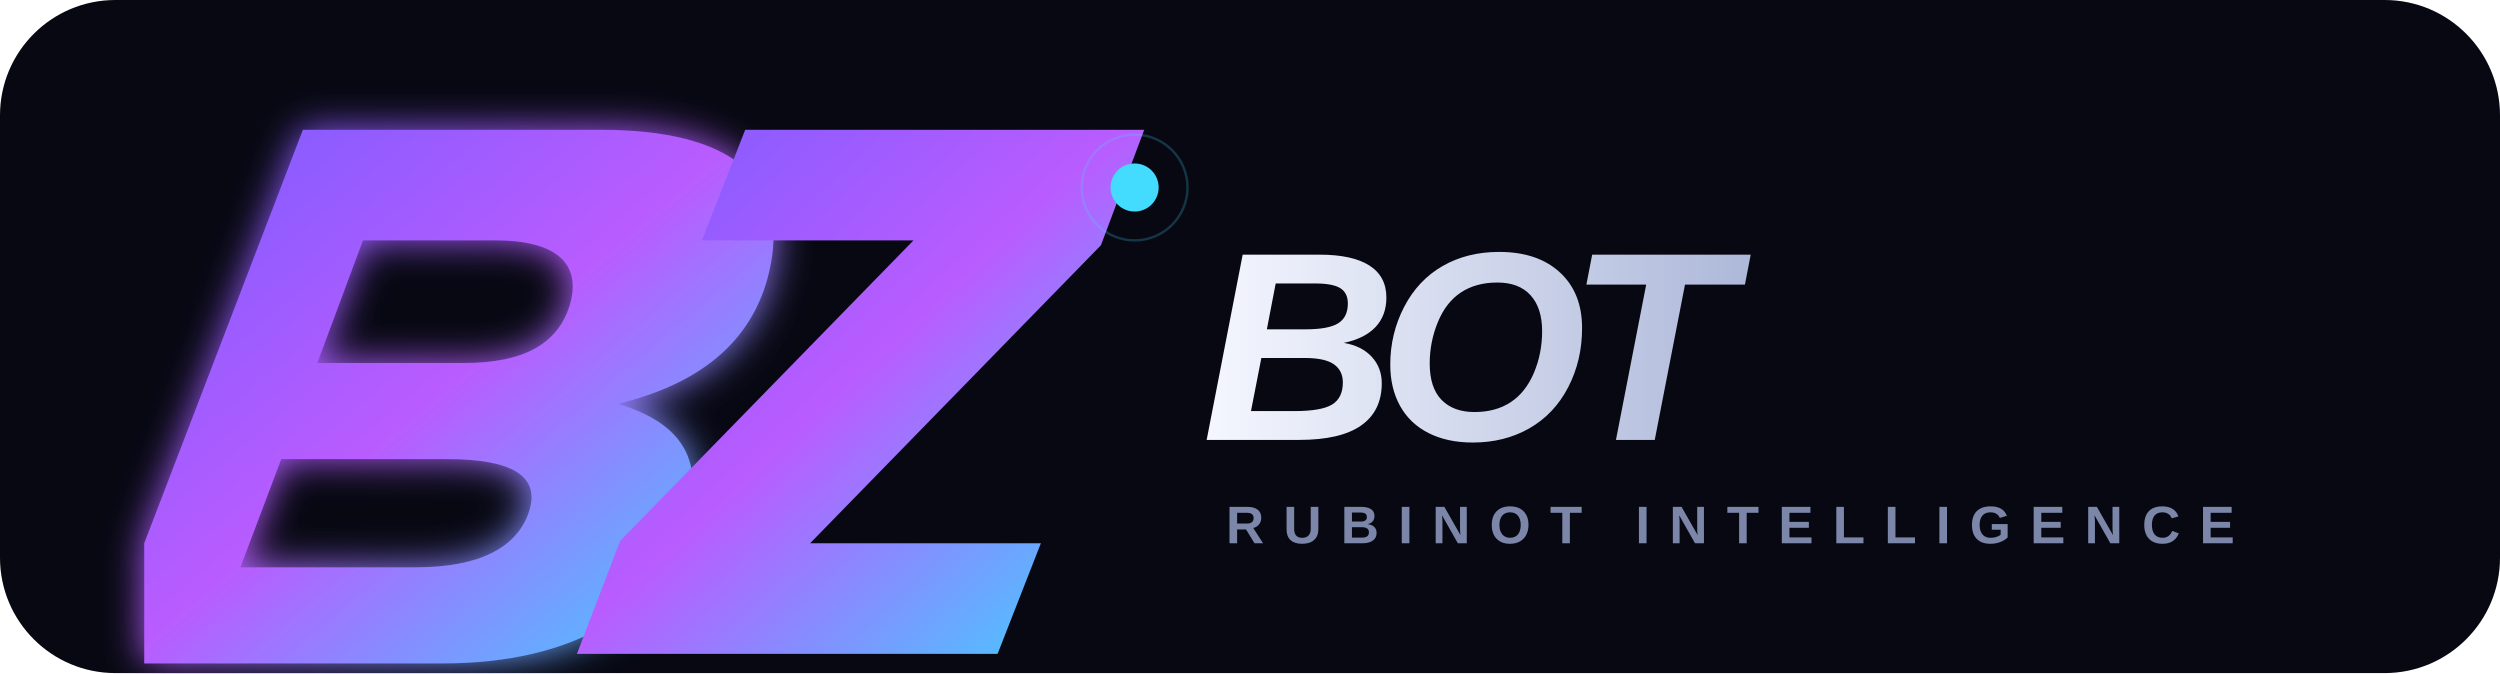
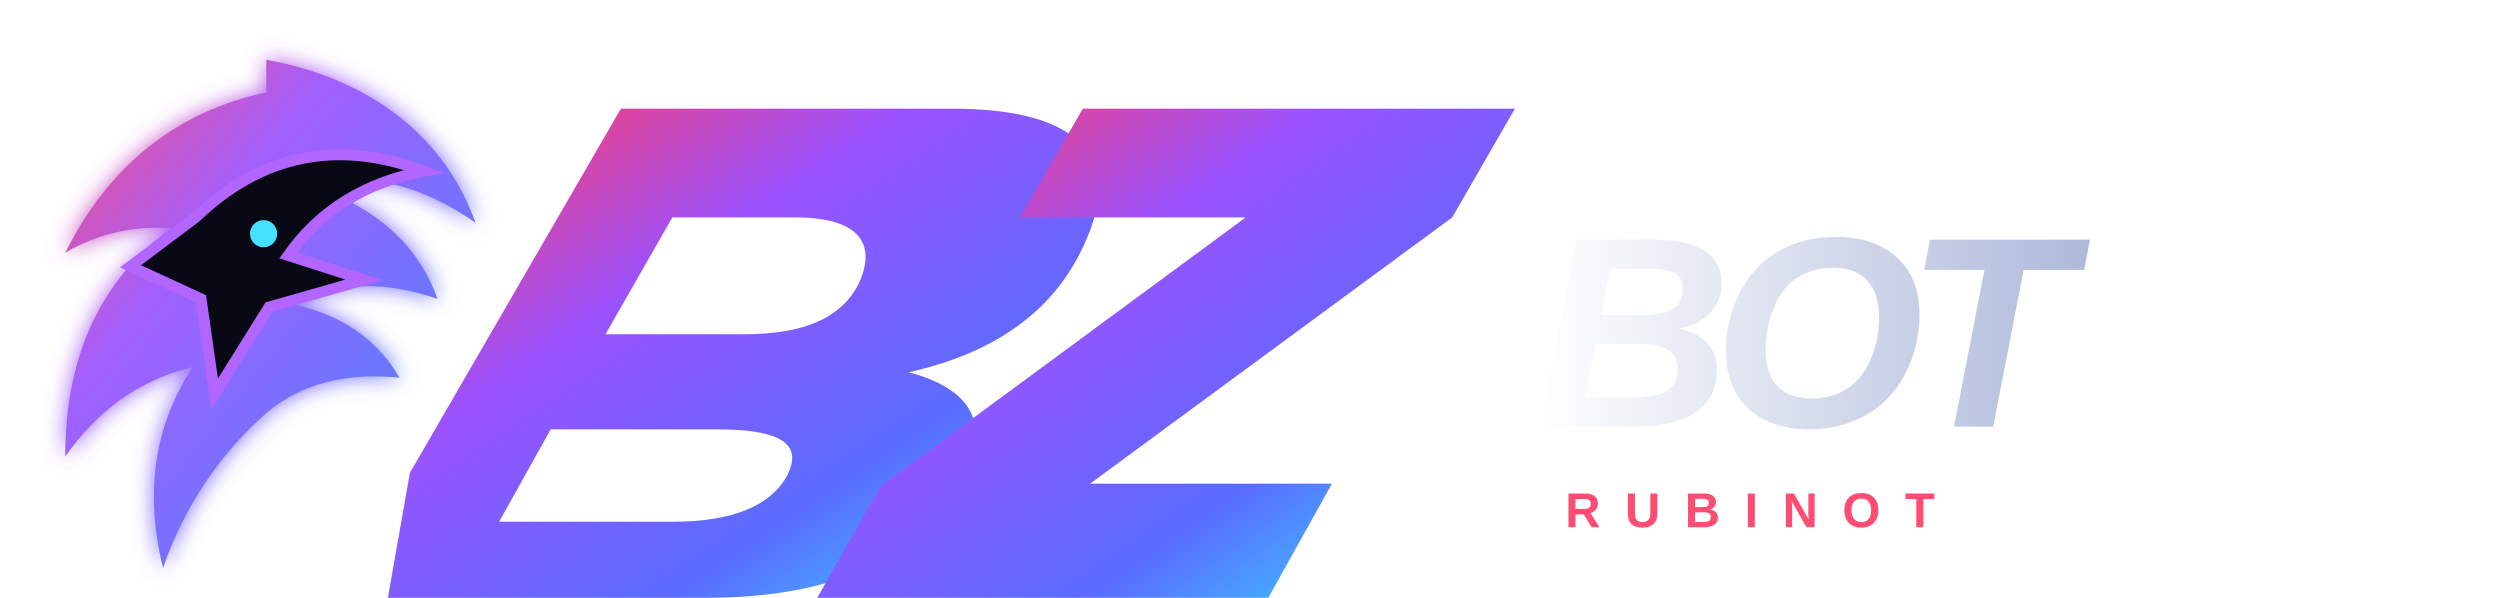
- <svg xmlns="http://www.w3.org/2000/svg" viewBox="0 0 1040 280" role="img" aria-labelledby="t d">
+ <svg xmlns="http://www.w3.org/2000/svg" viewBox="0 0 920 220">
  <defs>
-     <linearGradient id="a" x1="0" y1="0" x2="1" y2="1">
-       <stop stop-color="#7B5CFF" />
-       <stop offset=".48" stop-color="#B95CFF" />
-       <stop offset="1" stop-color="#38D7FF" />
+     <linearGradient id="g" x1="0" y1="0" x2="1" y2="1">
+       <stop stop-color="#ff3d6e" />
+       <stop offset=".34" stop-color="#9a52ff" />
+       <stop offset=".72" stop-color="#5a6cff" />
+       <stop offset="1" stop-color="#37d8ff" />
    </linearGradient>
-     <linearGradient id="b" x1="0" x2="1">
-       <stop stop-color="#F5F7FF" />
-       <stop offset="1" stop-color="#ADB8D9" />
+     <linearGradient id="w">
+       <stop stop-color="#fff" />
+       <stop offset="1" stop-color="#aeb9da" />
    </linearGradient>
-     <filter id="glow">
-       <feGaussianBlur stdDeviation="8" result="x" />
+     <filter id="gl">
+       <feGaussianBlur stdDeviation="4" result="b" />
      <feMerge>
-         <feMergeNode in="x" />
+         <feMergeNode in="b" />
        <feMergeNode in="SourceGraphic" />
      </feMerge>
    </filter>
  </defs>
-   <rect width="1040" height="280" rx="48" fill="#070812" />
-   <g transform="translate(34 28)">
-     <path d="M26 198 92 26h124c54 0 79 20 70 59-7 30-30 47-63 55 27 8 37 24 28 51-11 35-46 57-101 57H26zm91-126-19 51h61c25 0 39-8 44-24 5-17-5-27-31-27h-55zm-34 91-17 45h73c26 0 42-8 47-23 5-15-7-22-34-22H83z" fill="url(#a)" filter="url(#glow)" />
-     <path d="M276 26h166l-18 48-121 124h96l-18 46H206l18-47 122-125h-88z" fill="url(#a)" />
-     <circle cx="438" cy="50" r="10" fill="#43dcff" />
-     <circle cx="438" cy="50" r="22" fill="none" stroke="#43dcff" opacity=".22" />
+   <g transform="translate(6 5)">
+     <path d="M92 17c39 7 66 29 77 60-20-14-40-19-61-14 24 8 40 22 47 42-20-7-38-6-53 2 18 4 31 13 39 27-19-2-36 2-49 13-17 15-30 34-38 57-7-28-3-53 11-74-20 5-35 16-47 33 0-37 13-65 39-84-14-1-27 2-39 9 16-32 41-52 74-59z" fill="url(#g)" opacity=".92" filter="url(#gl)" />
+     <path d="M66 75c24-23 52-29 84-17-21 4-38 14-50 31l28 9-35 10-20 32-5-35-26-12z" fill="#080914" stroke="#b266ff" stroke-width="4" />
+     <circle cx="91" cy="81" r="5" fill="#45e2ff" />
  </g>
-   <text x="500" y="183" fill="url(#b)" font-family="Arial,Helvetica,sans-serif" font-size="112" font-weight="900" font-style="italic" letter-spacing="-8">BOT</text>
-   <text x="510" y="226" fill="#7B86A8" font-family="Arial,Helvetica,sans-serif" font-size="22" font-weight="700" letter-spacing="8">RUBINOT INTELLIGENCE</text>
+   <g transform="translate(178 20) skewX(-10)">
+     <path d="M0 154 54 20h122c47 0 67 18 57 51-7 24-26 39-56 46 24 6 34 19 27 39-10 29-39 44-87 44H0zm80-94-17 43h51c22 0 35-6 39-19 4-15-5-24-28-24H80zm-31 78-13 34h64c22 0 35-6 39-17 4-12-6-17-29-17H49z" fill="url(#g)" />
+     <path d="M224 20h159l-16 40-116 98h89l-16 42H158l16-41 117-99h-83z" fill="url(#g)" />
+   </g>
+   <text x="565" y="157" fill="url(#w)" font-family="Arial,Helvetica,sans-serif" font-size="100" font-weight="900" font-style="italic" letter-spacing="-7">BOT</text>
+   <text x="576" y="194" fill="#ff4c72" font-family="Arial,Helvetica,sans-serif" font-size="18" font-weight="900" letter-spacing="9">RUBINOT</text>
</svg>
